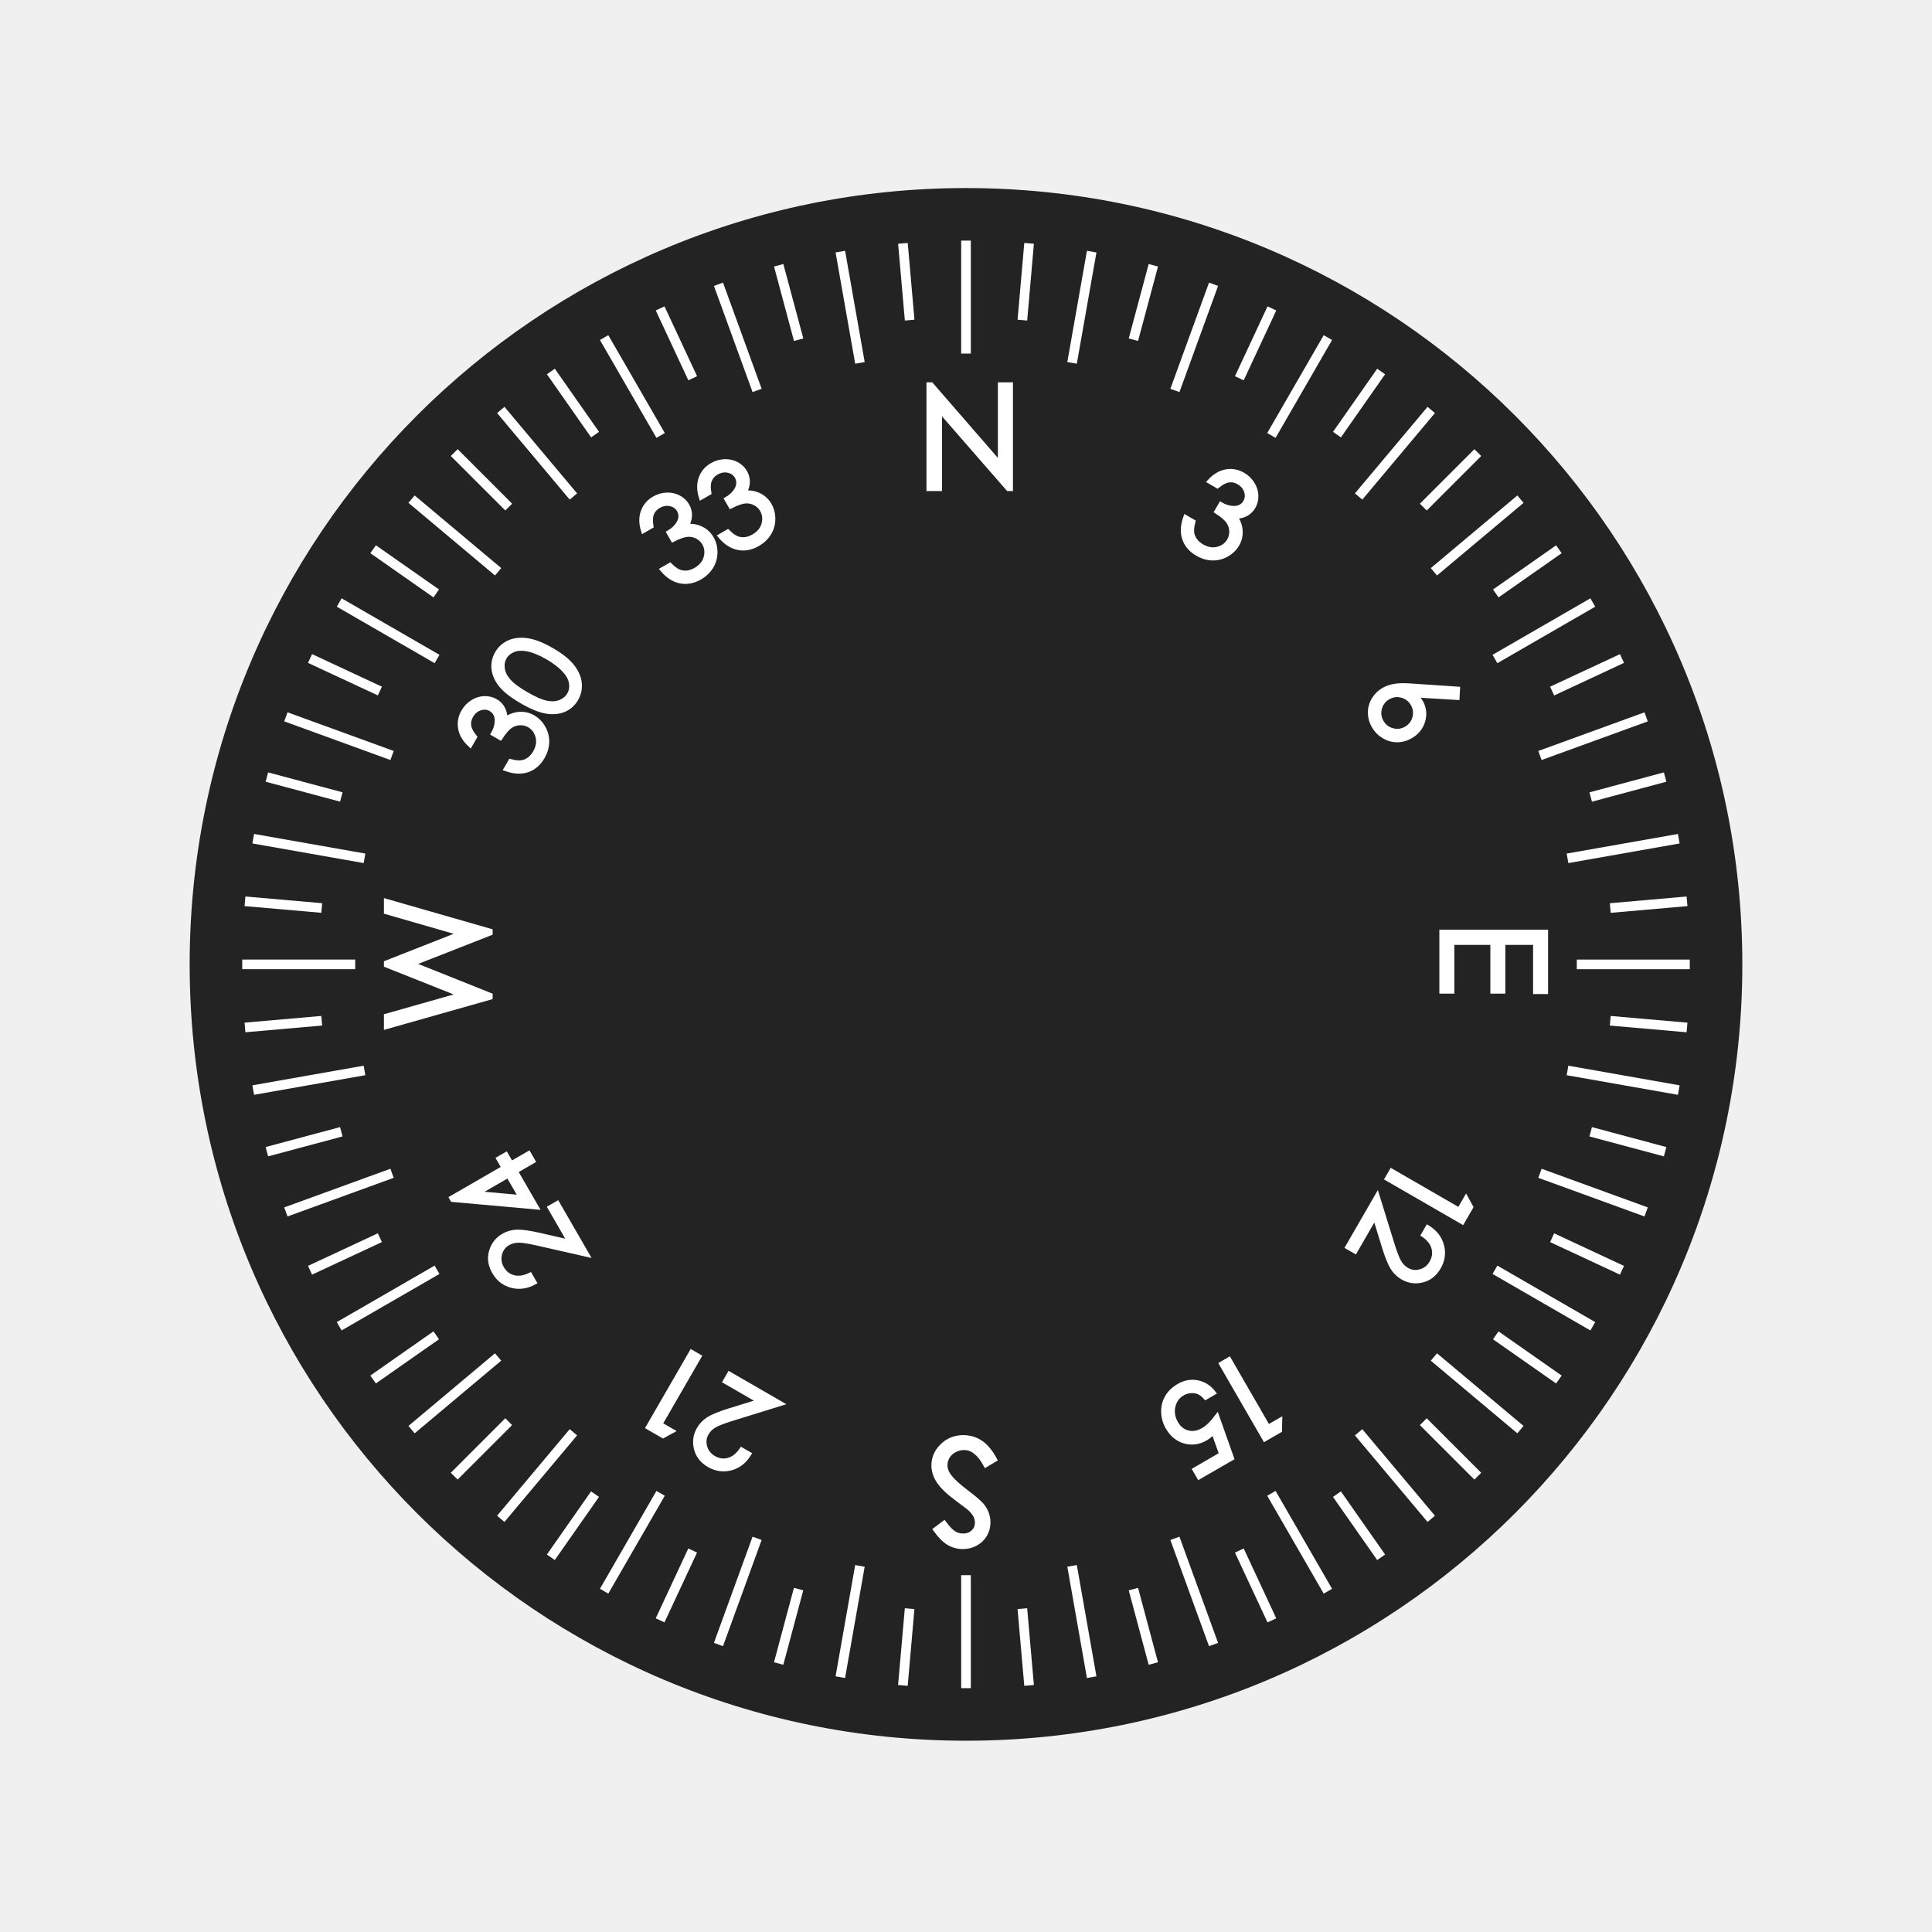
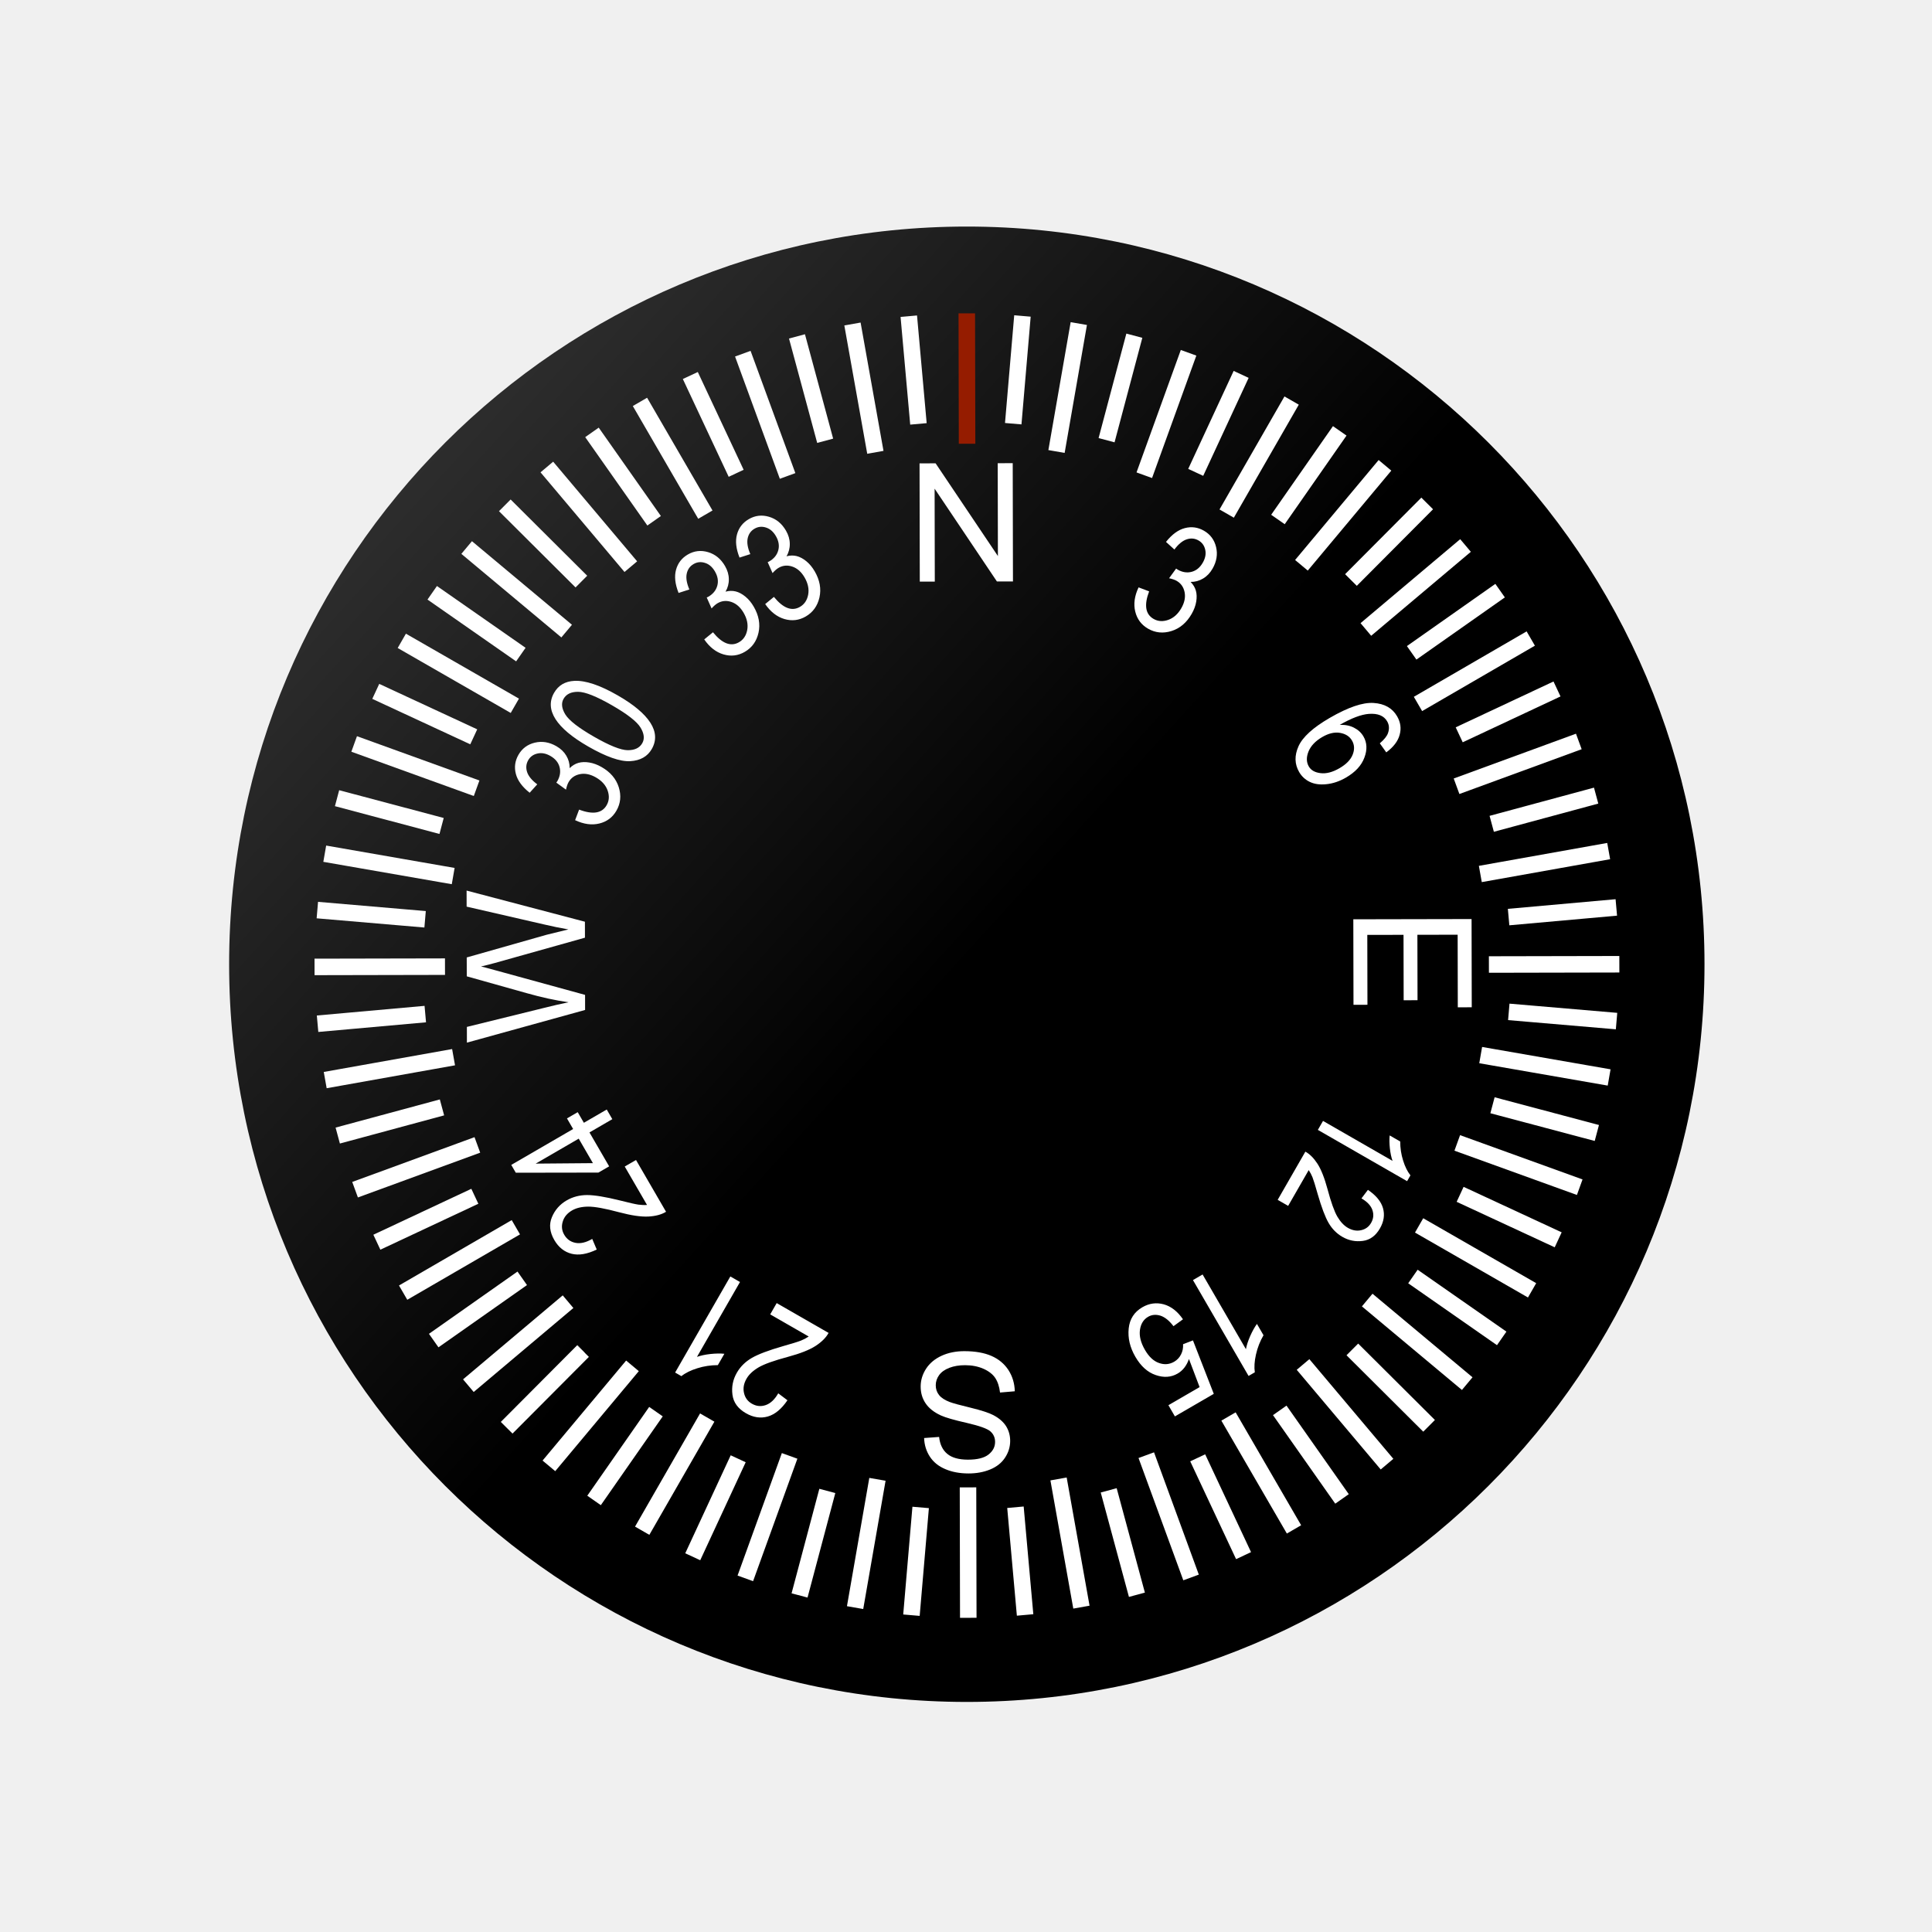
- <svg xmlns="http://www.w3.org/2000/svg" version="1.1" id="Layer_2" x="0px" y="0px" width="400.667px" height="400.666px" viewBox="0 0 400.667 400.666" enable-background="new 0 0 400.667 400.666" xml:space="preserve">
-   <circle fill="#232323" cx="200.333" cy="200" r="161" />
-   <line fill="none" stroke="#FFFFFF" stroke-width="2" stroke-miterlimit="10" x1="200.333" y1="350.099" x2="200.333" y2="326.667" />
-   <line fill="none" stroke="#FFFFFF" stroke-width="2" stroke-miterlimit="10" x1="213.416" y1="349.528" x2="212.023" y2="333.609" />
-   <line fill="none" stroke="#FFFFFF" stroke-width="2" stroke-miterlimit="10" x1="239.182" y1="344.985" x2="235.046" y2="329.55" />
-   <line fill="none" stroke="#FFFFFF" stroke-width="2" stroke-miterlimit="10" x1="263.768" y1="336.036" x2="257.015" y2="321.554" />
-   <line fill="none" stroke="#FFFFFF" stroke-width="2" stroke-miterlimit="10" x1="286.427" y1="322.955" x2="277.261" y2="309.865" />
-   <line fill="none" stroke="#FFFFFF" stroke-width="2" stroke-miterlimit="10" x1="306.47" y1="306.137" x2="295.17" y2="294.837" />
-   <line fill="none" stroke="#FFFFFF" stroke-width="2" stroke-miterlimit="10" x1="323.289" y1="286.094" x2="310.198" y2="276.929" />
-   <line fill="none" stroke="#FFFFFF" stroke-width="2" stroke-miterlimit="10" x1="336.371" y1="263.436" x2="321.887" y2="256.683" />
-   <line fill="none" stroke="#FFFFFF" stroke-width="2" stroke-miterlimit="10" x1="345.32" y1="238.85" x2="329.883" y2="234.714" />
-   <line fill="none" stroke="#FFFFFF" stroke-width="2" stroke-miterlimit="10" x1="349.864" y1="213.083" x2="333.943" y2="211.691" />
-   <line fill="none" stroke="#FFFFFF" stroke-width="2" stroke-miterlimit="10" x1="349.864" y1="186.918" x2="333.944" y2="188.313" />
-   <line fill="none" stroke="#FFFFFF" stroke-width="2" stroke-miterlimit="10" x1="345.321" y1="161.151" x2="329.885" y2="165.289" />
-   <line fill="none" stroke="#FFFFFF" stroke-width="2" stroke-miterlimit="10" x1="336.373" y1="136.565" x2="321.89" y2="143.32" />
-   <line fill="none" stroke="#FFFFFF" stroke-width="2" stroke-miterlimit="10" x1="323.291" y1="113.906" x2="310.202" y2="123.073" />
-   <line fill="none" stroke="#FFFFFF" stroke-width="2" stroke-miterlimit="10" x1="306.472" y1="93.863" x2="295.174" y2="105.163" />
-   <line fill="none" stroke="#FFFFFF" stroke-width="2" stroke-miterlimit="10" x1="286.429" y1="77.045" x2="277.265" y2="90.135" />
-   <line fill="none" stroke="#FFFFFF" stroke-width="2" stroke-miterlimit="10" x1="263.771" y1="63.962" x2="257.019" y2="78.446" />
-   <line fill="none" stroke="#FFFFFF" stroke-width="2" stroke-miterlimit="10" x1="239.185" y1="55.013" x2="235.05" y2="70.449" />
-   <line fill="none" stroke="#FFFFFF" stroke-width="2" stroke-miterlimit="10" x1="213.418" y1="50.469" x2="212.027" y2="66.389" />
-   <line fill="none" stroke="#FFFFFF" stroke-width="2" stroke-miterlimit="10" x1="187.254" y1="50.469" x2="188.648" y2="66.388" />
-   <line fill="none" stroke="#FFFFFF" stroke-width="2" stroke-miterlimit="10" x1="161.488" y1="55.012" x2="165.625" y2="70.447" />
-   <line fill="none" stroke="#FFFFFF" stroke-width="2" stroke-miterlimit="10" x1="136.901" y1="63.96" x2="143.656" y2="78.443" />
-   <line fill="none" stroke="#FFFFFF" stroke-width="2" stroke-miterlimit="10" x1="114.242" y1="77.042" x2="123.409" y2="90.131" />
-   <line fill="none" stroke="#FFFFFF" stroke-width="2" stroke-miterlimit="10" x1="94.199" y1="93.86" x2="105.499" y2="105.159" />
-   <line fill="none" stroke="#FFFFFF" stroke-width="2" stroke-miterlimit="10" x1="77.38" y1="113.903" x2="90.47" y2="123.067" />
-   <line fill="none" stroke="#FFFFFF" stroke-width="2" stroke-miterlimit="10" x1="64.298" y1="136.562" x2="78.781" y2="143.314" />
-   <line fill="none" stroke="#FFFFFF" stroke-width="2" stroke-miterlimit="10" x1="55.349" y1="161.148" x2="70.785" y2="165.283" />
-   <line fill="none" stroke="#FFFFFF" stroke-width="2" stroke-miterlimit="10" x1="50.805" y1="186.915" x2="66.724" y2="188.306" />
-   <line fill="none" stroke="#FFFFFF" stroke-width="2" stroke-miterlimit="10" x1="50.804" y1="213.079" x2="66.723" y2="211.685" />
-   <line fill="none" stroke="#FFFFFF" stroke-width="2" stroke-miterlimit="10" x1="55.347" y1="238.845" x2="70.783" y2="234.709" />
-   <line fill="none" stroke="#FFFFFF" stroke-width="2" stroke-miterlimit="10" x1="64.295" y1="263.432" x2="78.778" y2="256.678" />
-   <line fill="none" stroke="#FFFFFF" stroke-width="2" stroke-miterlimit="10" x1="77.376" y1="286.091" x2="90.466" y2="276.925" />
-   <line fill="none" stroke="#FFFFFF" stroke-width="2" stroke-miterlimit="10" x1="94.194" y1="306.135" x2="105.494" y2="294.834" />
-   <line fill="none" stroke="#FFFFFF" stroke-width="2" stroke-miterlimit="10" x1="114.237" y1="322.954" x2="123.402" y2="309.863" />
-   <line fill="none" stroke="#FFFFFF" stroke-width="2" stroke-miterlimit="10" x1="136.895" y1="336.037" x2="143.648" y2="321.553" />
-   <line fill="none" stroke="#FFFFFF" stroke-width="2" stroke-miterlimit="10" x1="161.481" y1="344.986" x2="165.617" y2="329.549" />
-   <line fill="none" stroke="#FFFFFF" stroke-width="2" stroke-miterlimit="10" x1="187.248" y1="349.53" x2="188.64" y2="333.61" />
-   <line fill="none" stroke="#FFFFFF" stroke-width="2" stroke-miterlimit="10" x1="226.398" y1="347.819" x2="222.33" y2="324.742" />
-   <line fill="none" stroke="#FFFFFF" stroke-width="2" stroke-miterlimit="10" x1="251.67" y1="341.047" x2="243.657" y2="319.028" />
-   <line fill="none" stroke="#FFFFFF" stroke-width="2" stroke-miterlimit="10" x1="275.383" y1="329.99" x2="263.667" y2="309.697" />
-   <line fill="none" stroke="#FFFFFF" stroke-width="2" stroke-miterlimit="10" x1="296.816" y1="314.983" x2="281.754" y2="297.033" />
-   <line fill="none" stroke="#FFFFFF" stroke-width="2" stroke-miterlimit="10" x1="315.317" y1="296.483" x2="297.367" y2="281.42" />
-   <line fill="none" stroke="#FFFFFF" stroke-width="2" stroke-miterlimit="10" x1="330.324" y1="275.05" x2="310.031" y2="263.333" />
-   <line fill="none" stroke="#FFFFFF" stroke-width="2" stroke-miterlimit="10" x1="341.381" y1="251.337" x2="319.363" y2="243.323" />
-   <line fill="none" stroke="#FFFFFF" stroke-width="2" stroke-miterlimit="10" x1="348.153" y1="226.065" x2="325.078" y2="221.996" />
-   <line fill="none" stroke="#FFFFFF" stroke-width="2" stroke-miterlimit="10" x1="350.433" y1="200" x2="327.001" y2="200" />
-   <line fill="none" stroke="#FFFFFF" stroke-width="2" stroke-miterlimit="10" x1="348.153" y1="173.936" x2="325.078" y2="178.004" />
-   <line fill="none" stroke="#FFFFFF" stroke-width="2" stroke-miterlimit="10" x1="341.381" y1="148.664" x2="319.363" y2="156.677" />
-   <line fill="none" stroke="#FFFFFF" stroke-width="2" stroke-miterlimit="10" x1="330.324" y1="124.951" x2="310.032" y2="136.667" />
-   <line fill="none" stroke="#FFFFFF" stroke-width="2" stroke-miterlimit="10" x1="315.317" y1="103.519" x2="297.368" y2="118.58" />
-   <line fill="none" stroke="#FFFFFF" stroke-width="2" stroke-miterlimit="10" x1="296.816" y1="85.018" x2="281.755" y2="102.967" />
-   <line fill="none" stroke="#FFFFFF" stroke-width="2" stroke-miterlimit="10" x1="275.384" y1="70.011" x2="263.668" y2="90.303" />
-   <line fill="none" stroke="#FFFFFF" stroke-width="2" stroke-miterlimit="10" x1="251.672" y1="58.954" x2="243.658" y2="80.971" />
-   <line fill="none" stroke="#FFFFFF" stroke-width="2" stroke-miterlimit="10" x1="226.4" y1="52.182" x2="222.331" y2="75.256" />
-   <line fill="none" stroke="#FFFFFF" stroke-width="2" stroke-miterlimit="10" x1="200.335" y1="49.901" x2="200.334" y2="73.332" />
-   <line fill="none" stroke="#FFFFFF" stroke-width="2" stroke-miterlimit="10" x1="174.271" y1="52.181" x2="178.339" y2="75.256" />
-   <line fill="none" stroke="#FFFFFF" stroke-width="2" stroke-miterlimit="10" x1="148.999" y1="58.953" x2="157.012" y2="80.971" />
-   <line fill="none" stroke="#FFFFFF" stroke-width="2" stroke-miterlimit="10" x1="125.286" y1="70.01" x2="137.001" y2="90.302" />
-   <line fill="none" stroke="#FFFFFF" stroke-width="2" stroke-miterlimit="10" x1="103.853" y1="85.017" x2="118.915" y2="102.966" />
-   <line fill="none" stroke="#FFFFFF" stroke-width="2" stroke-miterlimit="10" x1="85.352" y1="103.517" x2="103.302" y2="118.579" />
-   <line fill="none" stroke="#FFFFFF" stroke-width="2" stroke-miterlimit="10" x1="70.345" y1="124.949" x2="90.638" y2="136.665" />
-   <line fill="none" stroke="#FFFFFF" stroke-width="2" stroke-miterlimit="10" x1="59.288" y1="148.662" x2="81.307" y2="156.676" />
-   <line fill="none" stroke="#FFFFFF" stroke-width="2" stroke-miterlimit="10" x1="52.515" y1="173.934" x2="75.592" y2="178.002" />
-   <line fill="none" stroke="#FFFFFF" stroke-width="2" stroke-miterlimit="10" x1="50.235" y1="199.999" x2="73.667" y2="199.998" />
-   <line fill="none" stroke="#FFFFFF" stroke-width="2" stroke-miterlimit="10" x1="52.515" y1="226.063" x2="75.591" y2="221.993" />
-   <line fill="none" stroke="#FFFFFF" stroke-width="2" stroke-miterlimit="10" x1="59.287" y1="251.335" x2="81.306" y2="243.32" />
-   <line fill="none" stroke="#FFFFFF" stroke-width="2" stroke-miterlimit="10" x1="70.343" y1="275.048" x2="90.637" y2="263.331" />
-   <line fill="none" stroke="#FFFFFF" stroke-width="2" stroke-miterlimit="10" x1="85.35" y1="296.481" x2="103.301" y2="281.417" />
-   <line fill="none" stroke="#FFFFFF" stroke-width="2" stroke-miterlimit="10" x1="103.851" y1="314.982" x2="118.914" y2="297.03" />
-   <line fill="none" stroke="#FFFFFF" stroke-width="2" stroke-miterlimit="10" x1="125.284" y1="329.989" x2="137" y2="309.695" />
-   <line fill="none" stroke="#FFFFFF" stroke-width="2" stroke-miterlimit="10" x1="148.997" y1="341.047" x2="157.01" y2="319.026" />
-   <line fill="none" stroke="#FFFFFF" stroke-width="2" stroke-miterlimit="10" x1="174.269" y1="347.819" x2="178.337" y2="324.741" />
-   <g>
-     <path fill="#FFFFFF" stroke="#FFFFFF" stroke-miterlimit="10" d="M192.637,101.333V79.786h0.469l14.341,16.518V79.786h2.124v21.548   h-0.483l-14.224-16.316v16.316H192.637z" />
-   </g>
-   <g>
-     <path fill="#FFFFFF" stroke="#FFFFFF" stroke-miterlimit="10" d="M135.018,109.119l-1.585,0.916   c-0.452-1.449-0.468-2.755-0.05-3.919c0.419-1.162,1.186-2.064,2.299-2.708c0.811-0.468,1.674-0.719,2.588-0.754   c0.915-0.035,1.746,0.15,2.492,0.556c0.746,0.406,1.316,0.95,1.711,1.634c0.773,1.339,0.72,2.784-0.161,4.336   c0.923-0.128,1.792-0.038,2.608,0.27c1.153,0.434,2.024,1.162,2.614,2.184c0.509,0.882,0.762,1.856,0.759,2.925   c-0.004,1.068-0.281,2.053-0.832,2.954c-0.552,0.9-1.324,1.638-2.317,2.211c-1.34,0.773-2.68,1.032-4.02,0.778   c-1.341-0.256-2.579-1.051-3.718-2.387l1.522-0.879c0.851,0.854,1.655,1.362,2.416,1.523c0.971,0.201,1.953,0.014,2.946-0.56   c1.128-0.651,1.838-1.512,2.131-2.584c0.293-1.07,0.178-2.061-0.347-2.97c-0.351-0.606-0.849-1.075-1.496-1.406   s-1.335-0.465-2.063-0.401c-0.729,0.064-1.715,0.412-2.957,1.044l-0.823-1.427c0.712-0.411,1.287-0.91,1.729-1.498   c0.44-0.588,0.681-1.152,0.721-1.692c0.041-0.54-0.07-1.039-0.335-1.498c-0.391-0.676-0.998-1.105-1.822-1.288   c-0.824-0.182-1.648-0.034-2.473,0.441c-0.67,0.387-1.139,0.909-1.408,1.566C134.879,107.144,134.836,108.021,135.018,109.119z" />
-     <path fill="#FFFFFF" stroke="#FFFFFF" stroke-miterlimit="10" d="M147.018,102.192l-1.586,0.915   c-0.452-1.449-0.469-2.755-0.05-3.918c0.419-1.163,1.185-2.065,2.298-2.708c0.811-0.468,1.674-0.719,2.588-0.754   c0.916-0.034,1.746,0.151,2.492,0.556c0.747,0.406,1.317,0.95,1.712,1.633c0.773,1.34,0.72,2.785-0.161,4.336   c0.922-0.128,1.791-0.038,2.608,0.27c1.153,0.434,2.024,1.162,2.614,2.184c0.509,0.881,0.762,1.856,0.758,2.924   c-0.003,1.068-0.28,2.053-0.832,2.954c-0.551,0.9-1.323,1.638-2.317,2.212c-1.339,0.773-2.679,1.032-4.019,0.777   c-1.342-0.256-2.58-1.05-3.718-2.386l1.522-0.879c0.85,0.854,1.654,1.362,2.416,1.523c0.971,0.201,1.953,0.015,2.947-0.56   c1.127-0.65,1.838-1.512,2.131-2.583c0.292-1.071,0.177-2.061-0.349-2.97c-0.35-0.606-0.849-1.075-1.495-1.406   s-1.335-0.465-2.064-0.401c-0.729,0.064-1.714,0.412-2.955,1.044l-0.824-1.427c0.711-0.411,1.287-0.91,1.729-1.498   c0.439-0.588,0.681-1.152,0.721-1.692c0.041-0.54-0.071-1.039-0.336-1.498c-0.391-0.676-0.998-1.105-1.821-1.288   c-0.824-0.182-1.648-0.035-2.474,0.441c-0.669,0.387-1.138,0.909-1.406,1.566C146.877,100.216,146.834,101.094,147.018,102.192z" />
-   </g>
-   <g>
-     <path fill="#FFFFFF" stroke="#FFFFFF" stroke-miterlimit="10" d="M98.427,152.854l-0.915,1.585   c-1.116-1.029-1.783-2.152-2.003-3.369c-0.218-1.216-0.006-2.381,0.637-3.495c0.468-0.81,1.09-1.459,1.864-1.947   c0.775-0.487,1.587-0.742,2.436-0.764c0.85-0.022,1.615,0.165,2.299,0.559c1.34,0.773,2.016,2.052,2.029,3.835   c0.734-0.572,1.532-0.928,2.394-1.07c1.215-0.2,2.334-0.006,3.355,0.584c0.882,0.509,1.588,1.227,2.119,2.154   s0.783,1.918,0.757,2.974c-0.027,1.056-0.328,2.08-0.901,3.074c-0.773,1.339-1.805,2.233-3.092,2.683   c-1.29,0.45-2.76,0.38-4.413-0.208l0.879-1.522c1.163,0.314,2.114,0.352,2.854,0.111c0.941-0.312,1.699-0.965,2.273-1.958   c0.65-1.127,0.835-2.229,0.553-3.303c-0.281-1.074-0.877-1.875-1.786-2.399c-0.606-0.35-1.272-0.507-1.998-0.47   c-0.726,0.037-1.388,0.265-1.988,0.685c-0.599,0.42-1.278,1.214-2.038,2.382l-1.427-0.824c0.411-0.712,0.66-1.433,0.748-2.162   c0.087-0.729,0.014-1.338-0.222-1.826c-0.234-0.488-0.581-0.864-1.04-1.129c-0.676-0.391-1.417-0.458-2.222-0.205   c-0.805,0.255-1.444,0.794-1.921,1.619c-0.387,0.67-0.531,1.356-0.436,2.06C97.319,151.214,97.72,151.996,98.427,152.854z" />
-     <path fill="#FFFFFF" stroke="#FFFFFF" stroke-miterlimit="10" d="M108.273,145.444c-2.051-1.184-3.509-2.319-4.376-3.407   c-0.866-1.087-1.355-2.199-1.471-3.336c-0.113-1.137,0.116-2.203,0.69-3.196c0.581-1.008,1.399-1.752,2.452-2.235   c1.054-0.481,2.299-0.625,3.736-0.429c1.438,0.196,3.137,0.859,5.096,1.991c1.952,1.127,3.371,2.259,4.256,3.395   c0.886,1.136,1.385,2.286,1.497,3.451s-0.122,2.25-0.704,3.258c-0.574,0.993-1.377,1.724-2.407,2.19   c-1.03,0.467-2.24,0.598-3.63,0.392S110.31,146.62,108.273,145.444z M109.148,143.99c1.757,1.014,3.175,1.624,4.255,1.83   c1.08,0.205,2.03,0.136,2.85-0.209c0.82-0.344,1.427-0.858,1.821-1.542c0.398-0.691,0.544-1.467,0.435-2.329   c-0.108-0.861-0.529-1.71-1.26-2.546c-0.884-1.027-2.104-1.99-3.663-2.89c-1.566-0.904-2.948-1.471-4.146-1.703   c-1.197-0.23-2.203-0.175-3.017,0.168c-0.814,0.342-1.417,0.852-1.808,1.529c-0.398,0.691-0.542,1.473-0.43,2.345   c0.112,0.874,0.526,1.728,1.243,2.564C106.145,142.044,107.385,142.972,109.148,143.99z" />
-   </g>
-   <g>
-     <path fill="#FFFFFF" stroke="#FFFFFF" stroke-miterlimit="10" d="M109.917,264.448l0.86,1.49c-1.558,0.843-3.112,1.057-4.665,0.643   c-1.552-0.414-2.745-1.344-3.579-2.789c-0.826-1.431-1.033-2.855-0.619-4.272c0.412-1.418,1.246-2.489,2.501-3.214   c0.882-0.509,1.83-0.775,2.846-0.799c1.016-0.025,2.534,0.191,4.554,0.646l6.408,1.466l-4.143-7.175l1.502-0.866l6.097,10.561   l-9.851-2.234c-1.987-0.459-3.397-0.69-4.23-0.693c-0.834-0.002-1.597,0.196-2.288,0.596c-0.874,0.504-1.439,1.265-1.694,2.281   s-0.109,1.997,0.436,2.941c0.574,0.993,1.383,1.628,2.425,1.905C107.52,265.209,108.667,265.047,109.917,264.448z" />
-     <path fill="#FFFFFF" stroke="#FFFFFF" stroke-miterlimit="10" d="M93.859,248.767l-0.182-0.315l10.846-6.262l-1.086-1.882   l1.48-0.854l1.086,1.882l3.616-2.087l0.891,1.543l-3.616,2.088l4.297,7.441L93.859,248.767z M105.415,243.733l-6.531,3.771   l9.191,0.836L105.415,243.733z" />
-   </g>
-   <g>
-     <path fill="#FFFFFF" stroke="#FFFFFF" stroke-miterlimit="10" d="M153.804,300.688l1.491,0.86c-0.928,1.509-2.167,2.472-3.72,2.889   c-1.551,0.417-3.049,0.208-4.494-0.626c-1.431-0.826-2.322-1.955-2.673-3.391c-0.352-1.434-0.165-2.778,0.56-4.033   c0.509-0.882,1.198-1.586,2.065-2.115s2.29-1.102,4.267-1.718l6.282-1.935l-7.174-4.142l0.867-1.502l10.561,6.098l-9.648,2.991   c-1.951,0.595-3.288,1.1-4.011,1.514c-0.723,0.415-1.284,0.969-1.683,1.66c-0.505,0.873-0.614,1.815-0.326,2.823   c0.287,1.007,0.903,1.784,1.847,2.329c0.994,0.573,2.012,0.719,3.053,0.438C152.109,302.546,153.021,301.833,153.804,300.688z" />
-     <path fill="#FFFFFF" stroke="#FFFFFF" stroke-miterlimit="10" d="M137.497,297.756l-3.055-1.764l8.978-15.551l1.543,0.891   l-8.1,14.029l2.442,1.409L137.497,297.756z" />
-   </g>
-   <g>
-     <path fill="#FFFFFF" stroke="#FFFFFF" stroke-miterlimit="10" d="M265.364,296.643l-3.056,1.764l-8.979-15.551l1.544-0.892   l8.099,14.029l2.442-1.41L265.364,296.643z" />
-     <path fill="#FFFFFF" stroke="#FFFFFF" stroke-miterlimit="10" d="M248.674,306.278l-0.854-1.479l5.525-3.19l-1.67-4.689   c-0.562,0.588-1.112,1.038-1.655,1.352c-1.415,0.817-2.855,1.017-4.321,0.6c-1.466-0.418-2.627-1.366-3.481-2.847   c-0.59-1.021-0.895-2.096-0.915-3.221c-0.021-1.126,0.242-2.148,0.787-3.069c0.544-0.921,1.345-1.686,2.402-2.296   c1.262-0.729,2.548-0.957,3.86-0.686c1.313,0.272,2.408,0.971,3.285,2.1l-1.597,0.922c-0.466-0.53-0.949-0.899-1.45-1.108   c-0.501-0.209-1.055-0.291-1.664-0.245c-0.607,0.046-1.172,0.219-1.693,0.52c-1.021,0.59-1.676,1.484-1.963,2.681   c-0.285,1.198-0.093,2.376,0.578,3.538c0.604,1.048,1.428,1.709,2.468,1.981c1.041,0.272,2.114,0.089,3.221-0.55   c0.916-0.529,1.865-1.449,2.848-2.758l3.024,8.558L248.674,306.278z" />
-   </g>
-   <g>
-     <path fill="#FFFFFF" stroke="#FFFFFF" stroke-miterlimit="10" d="M305.018,250.334l-1.765,3.056l-15.551-8.979l0.892-1.543   l14.028,8.099l1.41-2.442L305.018,250.334z" />
-     <path fill="#FFFFFF" stroke="#FFFFFF" stroke-miterlimit="10" d="M295.219,256.076l0.86-1.49c1.509,0.928,2.472,2.167,2.889,3.719   c0.417,1.551,0.209,3.05-0.626,4.495c-0.825,1.431-1.955,2.322-3.391,2.672c-1.434,0.352-2.778,0.165-4.033-0.56   c-0.881-0.509-1.586-1.197-2.115-2.064c-0.528-0.868-1.102-2.29-1.718-4.267l-1.935-6.282l-4.142,7.174l-1.501-0.867l6.097-10.561   l2.991,9.648c0.595,1.95,1.1,3.287,1.514,4.011c0.416,0.724,0.969,1.284,1.66,1.684c0.874,0.505,1.815,0.614,2.823,0.326   c1.008-0.287,1.784-0.903,2.329-1.848c0.574-0.993,0.719-2.012,0.438-3.053C297.078,257.771,296.364,256.859,295.219,256.076z" />
-   </g>
-   <g>
-     <path fill="#FFFFFF" stroke="#FFFFFF" stroke-miterlimit="10" d="M302.287,142.898l-0.097,1.762l-8.791-0.532   c0.516,0.455,0.916,0.929,1.201,1.423c0.713,1.235,0.873,2.541,0.479,3.917c-0.395,1.376-1.244,2.44-2.547,3.193   c-0.896,0.517-1.824,0.775-2.787,0.776s-1.879-0.259-2.747-0.778c-0.868-0.519-1.557-1.22-2.066-2.102   c-0.493-0.854-0.744-1.765-0.753-2.733c-0.01-0.968,0.239-1.876,0.746-2.724s1.187-1.518,2.039-2.01   c0.635-0.366,1.376-0.623,2.227-0.77c0.85-0.147,1.96-0.174,3.33-0.08L302.287,142.898z M293.023,145.97   c-0.522-0.903-1.286-1.491-2.292-1.762c-1.007-0.27-1.964-0.143-2.874,0.383c-0.902,0.521-1.488,1.284-1.757,2.291   c-0.269,1.008-0.142,1.963,0.379,2.866s1.286,1.491,2.292,1.762c1.007,0.271,1.961,0.146,2.863-0.376   c0.909-0.524,1.498-1.291,1.767-2.298S293.545,146.873,293.023,145.97z" />
-   </g>
-   <g>
-     <path fill="#FFFFFF" stroke="#FFFFFF" stroke-miterlimit="10" d="M252.478,100.756l-1.585-0.915   c1.029-1.116,2.152-1.783,3.369-2.003c1.216-0.218,2.381-0.006,3.495,0.637c0.81,0.468,1.459,1.09,1.947,1.864   c0.487,0.775,0.742,1.587,0.764,2.436c0.022,0.85-0.165,1.615-0.559,2.299c-0.773,1.34-2.052,2.016-3.835,2.029   c0.572,0.734,0.928,1.532,1.07,2.394c0.2,1.215,0.006,2.334-0.584,3.355c-0.509,0.882-1.227,1.588-2.154,2.119   s-1.918,0.783-2.974,0.757c-1.056-0.027-2.08-0.328-3.074-0.901c-1.339-0.773-2.233-1.805-2.683-3.092   c-0.45-1.29-0.38-2.76,0.208-4.413l1.522,0.879c-0.314,1.163-0.352,2.114-0.111,2.854c0.312,0.941,0.965,1.699,1.958,2.273   c1.127,0.65,2.229,0.835,3.303,0.553c1.074-0.281,1.875-0.877,2.399-1.786c0.35-0.606,0.507-1.272,0.47-1.998   c-0.037-0.726-0.265-1.388-0.685-1.988c-0.42-0.599-1.214-1.278-2.382-2.038l0.824-1.427c0.712,0.411,1.433,0.66,2.162,0.748   c0.729,0.087,1.338,0.014,1.826-0.222c0.488-0.234,0.864-0.581,1.129-1.04c0.391-0.676,0.458-1.417,0.205-2.222   c-0.255-0.805-0.794-1.444-1.619-1.921c-0.67-0.387-1.356-0.531-2.06-0.436C254.118,99.647,253.336,100.049,252.478,100.756z" />
-   </g>
-   <g>
-     <path fill="#FFFFFF" stroke="#FFFFFF" stroke-miterlimit="10" d="M80.119,212.927v-2.212l15.527-4.402l-15.527-6.177v-0.447   l15.527-6.105l-15.527-4.477v-2.195l21.548,6.191v0.4l-16.304,6.394l16.304,6.519v0.402L80.119,212.927z" />
-   </g>
-   <g>
-     <path fill="#FFFFFF" stroke="#FFFFFF" stroke-miterlimit="10" d="M206.271,302.679l-1.831,1.099   c-1.289-2.373-2.778-3.56-4.468-3.56c-0.723,0-1.401,0.168-2.036,0.505s-1.118,0.789-1.45,1.355s-0.498,1.167-0.498,1.802   c0,0.723,0.244,1.431,0.732,2.124c0.674,0.957,1.904,2.109,3.691,3.457c1.797,1.357,2.915,2.339,3.354,2.944   c0.762,1.016,1.143,2.114,1.143,3.296c0,0.938-0.225,1.792-0.674,2.563s-1.082,1.379-1.897,1.824s-1.702,0.667-2.659,0.667   c-1.016,0-1.965-0.251-2.849-0.754s-1.819-1.428-2.805-2.776l1.758-1.333c0.811,1.074,1.501,1.782,2.073,2.124   s1.194,0.513,1.868,0.513c0.869,0,1.58-0.264,2.131-0.791s0.828-1.177,0.828-1.948c0-0.469-0.098-0.923-0.293-1.362   s-0.552-0.918-1.069-1.436c-0.283-0.273-1.211-0.991-2.783-2.153c-1.865-1.377-3.145-2.603-3.838-3.677s-1.04-2.153-1.04-3.237   c0-1.563,0.593-2.92,1.78-4.072s2.629-1.729,4.329-1.729c1.309,0,2.495,0.349,3.56,1.047S205.373,301.039,206.271,302.679z" />
-   </g>
-   <g>
-     <path fill="#FFFFFF" stroke="#FFFFFF" stroke-miterlimit="10" d="M320.547,193.303v12.349h-2.109v-10.195h-6.753v10.107h-2.109   v-10.107h-8.467v10.107H299v-12.261H320.547z" />
-   </g>
+ <svg xmlns="http://www.w3.org/2000/svg" xmlns:ns1="http://www.openswatchbook.org/uri/2009/osb" xmlns:xlink="http://www.w3.org/1999/xlink" width="400.667" height="400.666">
+   <defs>
+     <linearGradient ns1:paint="gradient" id="a">
+       <stop offset="0" stop-color="#2d2d2d" />
+       <stop offset="1" />
+     </linearGradient>
+     <linearGradient y2="187.362" x2="191.429" y1="109.998" x1="106.397" gradientUnits="userSpaceOnUse" id="b" xlink:href="#a" gradientTransform="matrix(.60261 0 0 .60261 168.746 146.734)" />
+   </defs>
+   <path d="M352.974 259.64c0 38.036-30.834 68.87-68.87 68.87s-68.87-30.834-68.87-68.87c0-38.035 30.834-68.87 68.87-68.87s68.87 30.835 68.87 68.87z" fill="url(#b)" fill-rule="evenodd" transform="matrix(2.22135 0 0 2.22135 -430.593 -376.782)" />
+   <path d="M200.555 92.027l-.056-27.046" fill="none" stroke="#951c00" stroke-width="3.425" />
+   <path d="M219.104 93.633l4.622-26.531M210.13 87.867l1.909-22.341M190.47 87.907l-2-22.333M171.128 91.41l-5.847-21.647M152.67 98.155l-9.508-20.28M135.655 107.999l-12.89-18.33M120.568 120.611l-15.878-15.813M108.017 135.75l-18.381-12.815M98.247 152.806l-20.32-9.425M91.58 171.292L69.9 165.531M88.158 190.647l-22.346-1.91M88.199 210.306l-22.339 2M91.659 229.657l-21.617 5.84M98.474 248.09l-20.318 9.525M108.305 265.104l-18.36 12.911M120.93 280.173l-.018.017M120.912 280.19l-15.838 15.903M136.037 292.753l-12.839 18.416M153.09 302.526l-9.426 20.322M171.575 309.195l-5.76 21.675M190.93 312.618l-1.91 22.346M210.588 312.578l2 22.338M229.928 309.075l5.85 21.653M248.386 302.331l9.51 20.284M265.4 292.49l12.913 18.362M280.455 279.847l.018.018M280.473 279.865l15.896 15.83M293.018 264.727l18.412 12.836M302.808 247.686l20.337 9.433M309.52 229.212l21.64 5.751M312.9 209.847l22.347 1.909M312.86 190.188l22.339-2M309.36 170.847l21.654-5.85M302.617 152.388l20.282-9.508M292.758 135.387l18.34-12.898M280.165 120.285l15.813-15.878M265.026 107.734l12.815-18.38M247.972 97.96l9.424-20.318M229.486 91.29l5.759-21.67M181.537 93.806l-4.749-26.613M163.336 98.705l-9.287-25.354M146.281 106.728l-13.564-23.383M130.822 117.516L113.408 96.85M117.516 130.879l-20.739-17.33M106.77 146.37L83.328 132.9M98.842 163.47l-25.395-9.184M93.986 181.684l-26.638-4.64M92.284 200.468l-27.053.055M94.064 219.244l-26.62 4.75M98.996 237.437l-25.36 9.289M106.98 254.512l-23.375 13.56M117.805 269.95l-20.671 17.416M131.165 283.255l-17.332 20.742M146.668 293.979l-13.487 23.47M163.754 301.93l-9.185 25.398M181.967 306.789l-4.635 26.604M200.75 308.457l.056 27.052M219.526 306.712l4.744 26.585M237.72 301.78l9.288 25.36M254.773 293.758l13.583 23.415M270.232 282.972l17.417 20.67M283.538 269.611l20.742 17.332M294.3 254.13l23.43 13.464M302.213 237.022l25.398 9.185M307.071 218.809l26.64 4.64M308.775 200.026l27.052-.055M306.996 181.25l26.619-4.75M302.066 163.056l25.357-9.288M294.067 145.988l23.389-13.567M283.259 130.54l20.667-17.414M269.898 117.232l17.324-20.731M254.395 106.507l13.468-23.438M237.308 98.554l9.183-25.392" fill="none" stroke="#fff" stroke-width="3.425" />
+   <path style="-inkscape-font-specification:Arial" d="M190.75 120.62l-.05-24.525 3.33-.007 12.92 19.229-.04-19.255 3.112-.007.05 24.525-3.329.006-12.92-19.245.039 19.272-3.112.006M210.452 288.528l-3.062.262c-.143-1.227-.475-2.237-.998-3.03-.533-.782-1.357-1.42-2.472-1.912-1.114-.482-2.368-.724-3.762-.727-1.238-.002-2.331.179-3.28.545-.949.366-1.653.867-2.111 1.501-.47.646-.705 1.348-.707 2.107-.002.77.22 1.439.665 2.009.445.58 1.18 1.067 2.205 1.46.658.257 2.112.656 4.364 1.196 2.252.551 3.829 1.067 4.731 1.549 1.17.616 2.044 1.376 2.622 2.28.567.916.85 1.937.847 3.063-.002 1.238-.356 2.392-1.061 3.461-.705 1.08-1.733 1.898-3.083 2.453-1.35.555-2.851.83-4.502.827-1.818-.004-3.418-.302-4.8-.896-1.392-.583-2.461-1.444-3.206-2.583-.745-1.14-1.144-2.428-1.197-3.867l3.112-.228c.165 1.55.731 2.723 1.7 3.517.957.794 2.378 1.192 4.263 1.196 1.963.005 3.397-.355 4.302-1.078.893-.712 1.341-1.576 1.343-2.59.002-.882-.314-1.607-.949-2.177-.623-.57-2.25-1.159-4.881-1.767-2.642-.596-4.453-1.118-5.434-1.567-1.426-.66-2.478-1.499-3.156-2.515-.679-1.005-1.016-2.166-1.014-3.482.002-1.305.379-2.536 1.129-3.695.75-1.147 1.827-2.042 3.234-2.686 1.395-.633 2.968-.948 4.72-.944 2.219.004 4.08.331 5.585.981 1.493.65 2.667 1.623 3.523 2.918.845 1.307 1.288 2.78 1.33 4.42M121.302 191.15l-24.537-6.457.006 3.329 16.084 3.698c1.685.398 3.359.74 5.021 1.026-2.62.63-4.13 1.001-4.531 1.114l-16.552 4.7.009 3.915 12.42 3.488c3.08.875 5.975 1.505 8.686 1.89-1.55.315-3.328.726-5.334 1.232l-15.75 3.88.006 3.262 24.51-6.776-.006-3.128-18.697-5.13c-1.562-.433-2.522-.687-2.879-.764 1.126-.26 2.085-.501 2.876-.726l18.676-5.24-.007-3.313M305.181 190.597l-24.524.05.036 17.732 2.894-.006-.03-14.488 7.512-.015.028 13.567 2.877-.007-.028-13.567 8.348-.018.03 15.056 2.895-.006-.038-18.302" font-weight="400" font-size="30" font-family="Arial" fill="#fff" />
+   <path style="-inkscape-font-specification:'Arial Narrow Bold'" d="M236.123 121.812l2.19.826c-1.078 2.838-.774 4.741.914 5.711.912.524 1.922.594 3.03.21 1.114-.392 2.024-1.201 2.73-2.429.663-1.155.89-2.26.681-3.318-.21-1.056-.76-1.841-1.654-2.355-.38-.218-.9-.397-1.564-.538l1.46-2.007.296.206c.983.566 1.956.722 2.917.47.961-.252 1.732-.883 2.313-1.894.534-.93.705-1.822.512-2.677-.188-.864-.652-1.51-1.392-1.934-.767-.441-1.588-.517-2.463-.227-.86.286-1.708.987-2.542 2.105l-1.74-1.577c1.227-1.551 2.532-2.506 3.914-2.865 1.383-.358 2.7-.176 3.955.545 1.318.757 2.157 1.887 2.518 3.39.36 1.505.115 2.996-.735 4.477-.52.902-1.177 1.587-1.973 2.053a4.848 4.848 0 01-2.58.697c.547.554.913 1.16 1.098 1.82.186.658.21 1.41.072 2.256-.137.845-.453 1.696-.945 2.554-1.048 1.823-2.443 3.008-4.186 3.555-1.738.538-3.356.377-4.854-.484-1.39-.799-2.277-1.981-2.662-3.547-.385-1.565-.155-3.24.69-5.024M287.492 156.031l-1.34-1.876c.907-.779 1.47-1.479 1.688-2.098.322-.897.266-1.72-.167-2.467-.674-1.161-1.935-1.675-3.783-1.542-1.592.118-3.606.877-6.043 2.278 1.131-.042 2.118.156 2.961.593.853.432 1.504 1.035 1.953 1.81.747 1.287.812 2.748.195 4.381-.603 1.637-1.881 3.023-3.835 4.156-1.324.768-2.667 1.222-4.03 1.362-1.347.145-2.497-.013-3.45-.471a5.035 5.035 0 01-2.219-2.052c-.95-1.639-.995-3.418-.135-5.337.86-1.919 3.015-3.878 6.463-5.879 3.827-2.22 6.867-3.255 9.12-3.105 2.26.144 3.885 1.067 4.872 2.768.716 1.234.89 2.51.525 3.83-.352 1.323-1.277 2.54-2.775 3.649m-13.26-3.193c-1.431.83-2.388 1.837-2.87 3.019-.472 1.177-.45 2.21.067 3.102.455.783 1.269 1.243 2.444 1.38 1.18.146 2.485-.196 3.917-1.026 1.404-.815 2.316-1.753 2.735-2.815.42-1.061.373-2.033-.139-2.915-.501-.865-1.327-1.396-2.478-1.596-1.136-.195-2.361.089-3.676.851" font-weight="700" font-size="28" font-family="Arial Narrow" fill="#fff" />
+   <path style="-inkscape-font-specification:'Arial Narrow Bold'" d="M273.305 234.322l1.07-1.86 14.418 8.285c-.257-.716-.443-1.587-.557-2.61-.105-1.02-.118-1.908-.04-2.666l2.187 1.257c0 1.36.198 2.672.597 3.938.394 1.274.901 2.302 1.523 3.082l-.694 1.207-18.504-10.633m-6.16 15.756l-2.176-1.25 5.743-9.993c.894.48 1.727 1.31 2.5 2.49.766 1.187 1.465 2.949 2.096 5.284.73 2.727 1.41 4.628 2.04 5.704.638 1.08 1.364 1.854 2.177 2.322.939.539 1.86.7 2.765.485.908-.203 1.593-.707 2.055-1.511.496-.864.585-1.755.266-2.674-.32-.919-1.074-1.72-2.264-2.404l1.337-1.774c1.691 1.15 2.733 2.412 3.125 3.786.396 1.387.187 2.788-.627 4.205-.886 1.542-2.075 2.408-3.567 2.599-1.496.199-2.907-.082-4.23-.843-1.174-.674-2.123-1.632-2.848-2.874-.716-1.236-1.473-3.237-2.27-6.002-.495-1.757-.854-2.916-1.077-3.48a8.254 8.254 0 00-.784-1.486l-4.262 7.416" font-weight="700" font-size="26" font-family="Arial Narrow" fill="#fff" />
+   <path style="-inkscape-font-specification:'Arial Narrow Bold'" d="M247.401 265.468l2-1.16 8.985 15.491c.146-.806.441-1.718.887-2.734.45-1.008.916-1.844 1.397-2.508l1.363 2.35a14.004 14.004 0 00-1.564 3.994c-.318 1.4-.398 2.632-.239 3.695l-1.297.752-11.532-19.88m-2.07 8.132l-1.968 1.43c-.893-1.167-1.803-1.896-2.73-2.188-.932-.278-1.776-.198-2.533.24-.945.55-1.51 1.454-1.692 2.715-.178 1.27.17 2.658 1.042 4.161.82 1.414 1.788 2.315 2.903 2.703 1.112.402 2.167.313 3.167-.267a3.57 3.57 0 001.404-1.5c.329-.636.471-1.345.427-2.126l2.05-.792 4.32 11.087-8.064 4.677-1.347-2.323 6.47-3.753-2.21-5.83c-.483 1.387-1.264 2.394-2.345 3.02-1.36.79-2.876.893-4.549.311-1.677-.567-3.085-1.833-4.223-3.795-1.123-1.936-1.583-3.89-1.379-5.861.2-1.958 1.147-3.427 2.84-4.41 1.405-.814 2.875-1.017 4.412-.609 1.532.423 2.868 1.46 4.005 3.11M159.727 272.582l1.346-2.342 10.763 6.184c-.518.963-1.412 1.86-2.681 2.692-1.28.825-3.176 1.578-5.692 2.257-2.936.786-4.984 1.518-6.142 2.197-1.164.688-1.997 1.47-2.5 2.345-.581 1.011-.755 2.004-.523 2.978.219.977.761 1.715 1.628 2.213.93.534 1.889.63 2.879.286.99-.344 1.853-1.156 2.59-2.438l1.909 1.44c-1.239 1.821-2.598 2.943-4.077 3.366-1.494.426-3.003.2-4.528-.676-1.66-.954-2.594-2.234-2.799-3.84-.214-1.613.088-3.132.908-4.557.726-1.264 1.757-2.286 3.094-3.066 1.332-.772 3.487-1.587 6.465-2.444 1.891-.534 3.14-.921 3.746-1.161a8.888 8.888 0 001.602-.844l-7.988-4.59m-8.266-7.865l2.004 1.151-8.923 15.528c.772-.277 1.709-.477 2.812-.6 1.098-.113 2.054-.128 2.87-.043l-1.354 2.355c-1.464 0-2.877.214-4.24.643-1.373.424-2.479.97-3.32 1.64l-1.3-.747 11.451-19.927M129.562 241.92l2.337-1.355 6.228 10.737c-.93.576-2.152.906-3.667.99-1.52.076-3.54-.22-6.058-.89-2.936-.788-5.076-1.177-6.418-1.168-1.352.013-2.464.274-3.338.78-1.008.585-1.655 1.358-1.94 2.318-.3.956-.2 1.866.302 2.73.538.928 1.321 1.49 2.35 1.687 1.03.198 2.183-.074 3.461-.816l.935 2.202c-1.984.958-3.722 1.25-5.214.876-1.507-.378-2.701-1.327-3.584-2.849-.96-1.657-1.129-3.232-.503-4.726.62-1.503 1.642-2.667 3.064-3.492 1.26-.731 2.665-1.1 4.213-1.108 1.539-.002 3.812.37 6.82 1.115 1.905.484 3.18.773 3.825.868.64.087 1.243.11 1.81.07l-4.623-7.968m-2.575-9.824l-4.741 2.75 4.082 7.036-2.229 1.293-17.131.028-.94-1.62 12.83-7.443-1.277-2.201 2.228-1.293 1.277 2.201 4.741-2.75 1.16 2m-6.97 4.042l-8.927 5.178 11.873-.1-2.945-5.078M119.27 170.09l.827-2.19c2.838 1.079 4.742.774 5.712-.914.523-.911.594-1.921.21-3.03-.392-1.114-1.202-2.023-2.43-2.729-1.155-.663-2.26-.89-3.317-.682-1.057.21-1.842.761-2.355 1.654-.218.38-.398.9-.539 1.564l-2.006-1.46.206-.295c.565-.984.722-1.956.47-2.917-.253-.962-.884-1.733-1.895-2.313-.93-.535-1.822-.705-2.677-.512-.864.187-1.509.651-1.934 1.391-.44.767-.516 1.588-.227 2.463.286.86.988 1.708 2.105 2.542l-1.577 1.741c-1.551-1.227-2.506-2.532-2.864-3.915-.358-1.382-.177-2.7.544-3.955.757-1.318 1.887-2.157 3.391-2.517 1.504-.36 2.996-.116 4.476.735.902.519 1.587 1.176 2.054 1.972.472.788.704 1.648.696 2.58.554-.546 1.16-.912 1.82-1.098.659-.185 1.41-.21 2.256-.072.845.138 1.697.453 2.554.946 1.823 1.047 3.008 2.443 3.555 4.186.538 1.737.377 3.355-.484 4.854-.799 1.39-1.98 2.277-3.546 2.662-1.566.384-3.24.154-5.024-.69m2.724-15.272c-3.33-1.913-5.596-3.81-6.797-5.689-1.196-1.887-1.291-3.707-.285-5.458.892-1.552 2.29-2.376 4.193-2.47 2.301-.119 5.297.883 8.988 3.004 3.313 1.903 5.574 3.797 6.784 5.68 1.202 1.88 1.297 3.699.285 5.459-.892 1.552-2.381 2.389-4.468 2.51-2.081.113-4.981-.9-8.7-3.036m1.175-2.044c3.222 1.851 5.56 2.787 7.014 2.806 1.45.004 2.452-.476 3.007-1.442.524-.911.407-1.993-.35-3.244-.758-1.252-2.734-2.796-5.93-4.632-3.23-1.856-5.57-2.787-7.02-2.792-1.445-.013-2.45.471-3.015 1.455-.519.903-.4 1.98.358 3.231.763 1.243 2.741 2.782 5.936 4.618M146.047 132.606l1.811-1.483c1.918 2.353 3.72 3.04 5.403 2.064.91-.527 1.475-1.367 1.698-2.519.217-1.16-.03-2.353-.74-3.578-.669-1.152-1.513-1.902-2.532-2.25-1.02-.347-1.975-.262-2.867.255-.378.22-.794.581-1.248 1.085l-1.008-2.267.326-.153c.982-.57 1.604-1.333 1.866-2.292.262-.958.101-1.941-.484-2.95-.538-.927-1.225-1.521-2.063-1.782-.842-.27-1.632-.19-2.37.238-.766.444-1.242 1.117-1.428 2.02-.183.888.002 1.973.552 3.254l-2.236.72c-.73-1.84-.905-3.447-.524-4.824.381-1.376 1.198-2.427 2.45-3.153 1.314-.762 2.712-.924 4.195-.484 1.482.44 2.652 1.398 3.508 2.874.522.9.787 1.812.793 2.736a4.843 4.843 0 01-.687 2.582c.753-.196 1.461-.21 2.125-.041.663.168 1.326.524 1.99 1.066.663.541 1.243 1.24 1.739 2.095 1.055 1.82 1.384 3.62.986 5.403-.403 1.774-1.352 3.095-2.846 3.962-1.387.804-2.855.981-4.403.532-1.548-.45-2.884-1.486-4.006-3.11m12.642-7.333l1.81-1.483c1.919 2.353 3.72 3.04 5.404 2.064.909-.527 1.475-1.367 1.697-2.519.217-1.16-.03-2.353-.74-3.578-.668-1.152-1.512-1.902-2.532-2.25-1.02-.347-1.975-.262-2.866.255-.379.22-.795.581-1.248 1.085l-1.009-2.267.327-.153c.981-.57 1.603-1.333 1.865-2.292.263-.958.101-1.941-.484-2.95-.538-.927-1.225-1.521-2.062-1.782-.842-.27-1.633-.19-2.371.238-.765.444-1.241 1.117-1.428 2.02-.183.888.002 1.973.552 3.254l-2.236.72c-.73-1.84-.904-3.447-.523-4.824.38-1.376 1.197-2.427 2.449-3.153 1.314-.762 2.713-.924 4.195-.484 1.483.44 2.652 1.398 3.509 2.874.522.9.786 1.812.792 2.736a4.842 4.842 0 01-.686 2.582c.753-.196 1.46-.21 2.124-.041.663.169 1.327.524 1.99 1.066.663.541 1.243 1.24 1.74 2.095 1.054 1.82 1.383 3.62.985 5.403-.403 1.774-1.351 3.095-2.846 3.962-1.387.804-2.854.981-4.403.532-1.548-.45-2.883-1.486-4.005-3.11" font-weight="700" font-size="28" font-family="Arial Narrow" fill="#fff" />
</svg>
